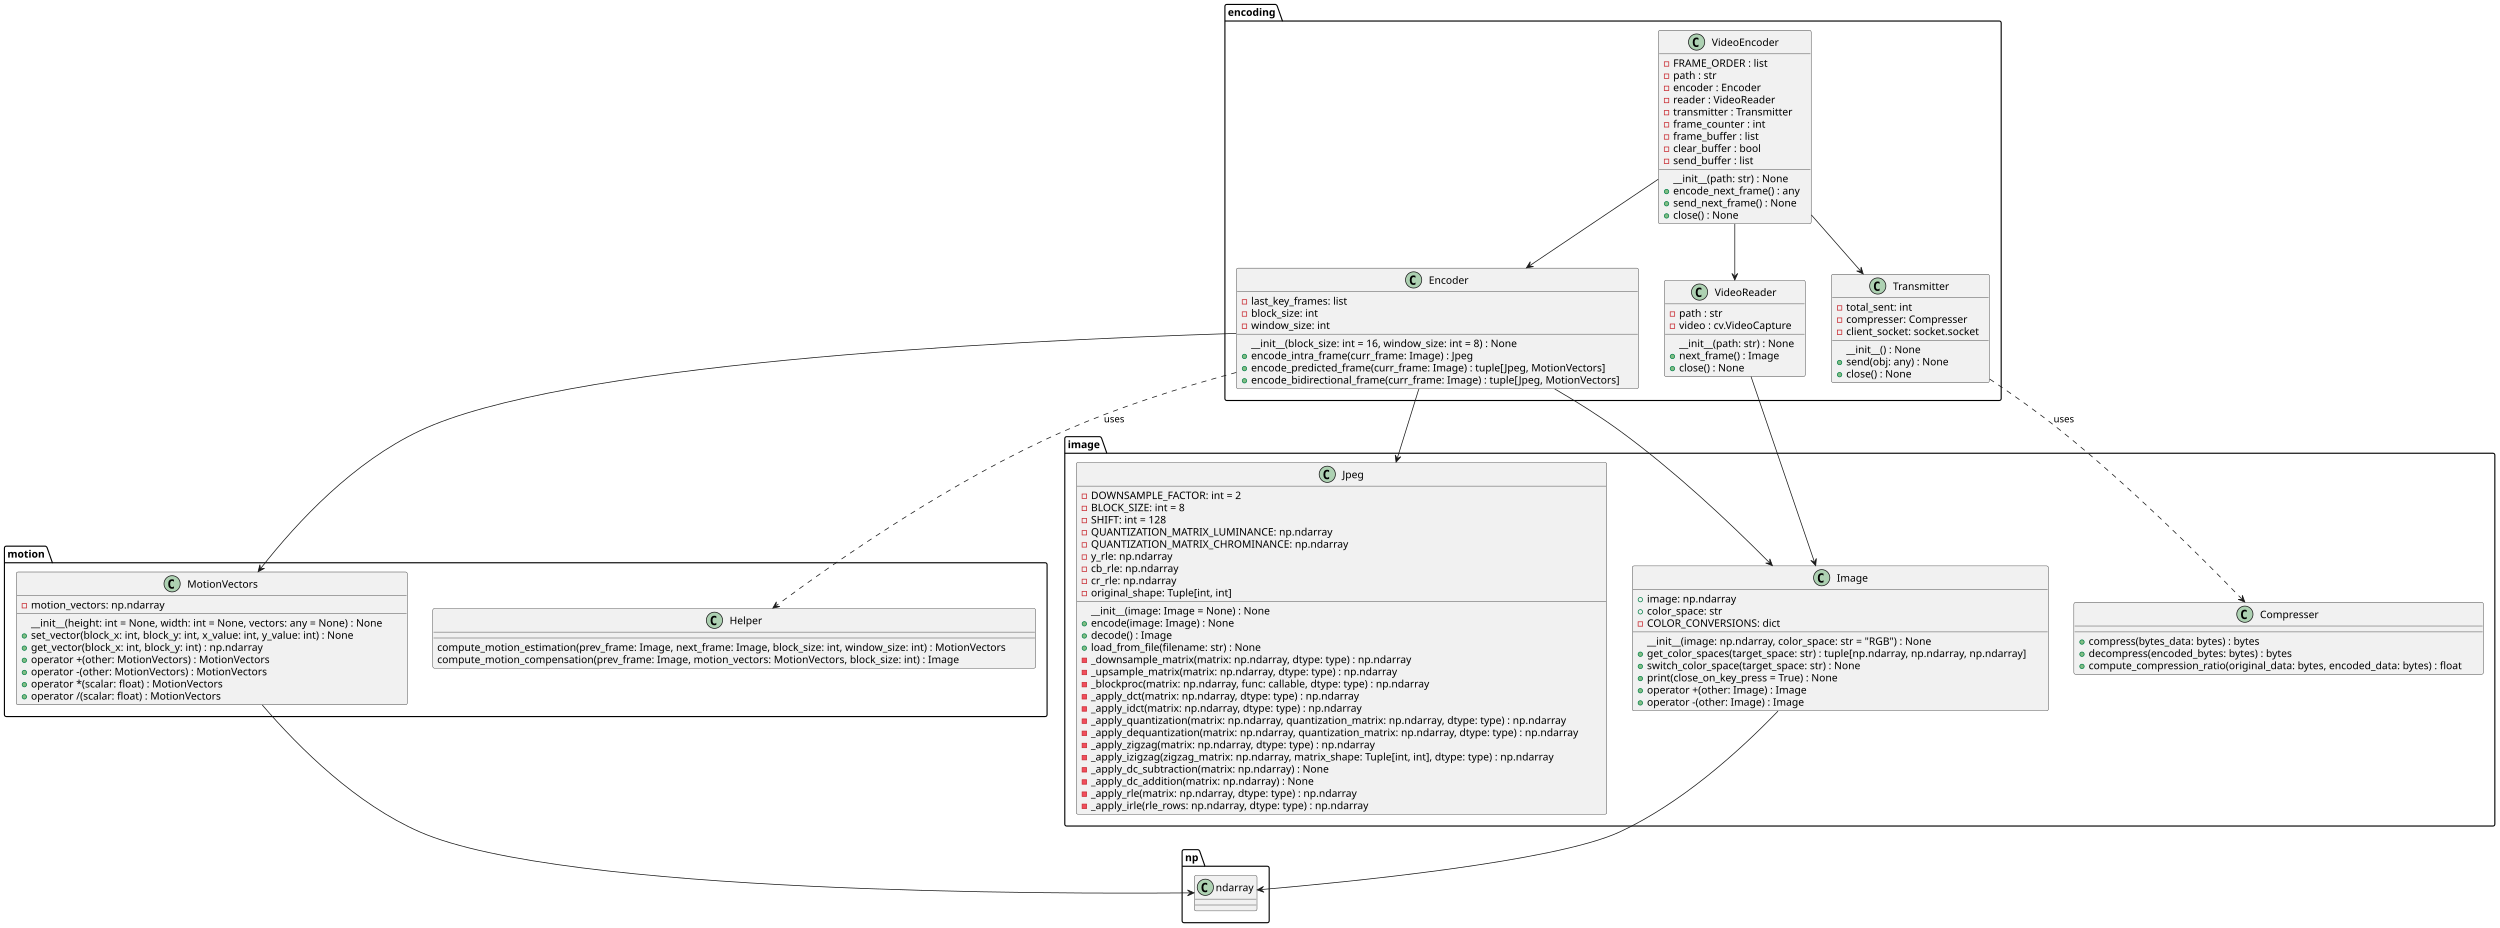
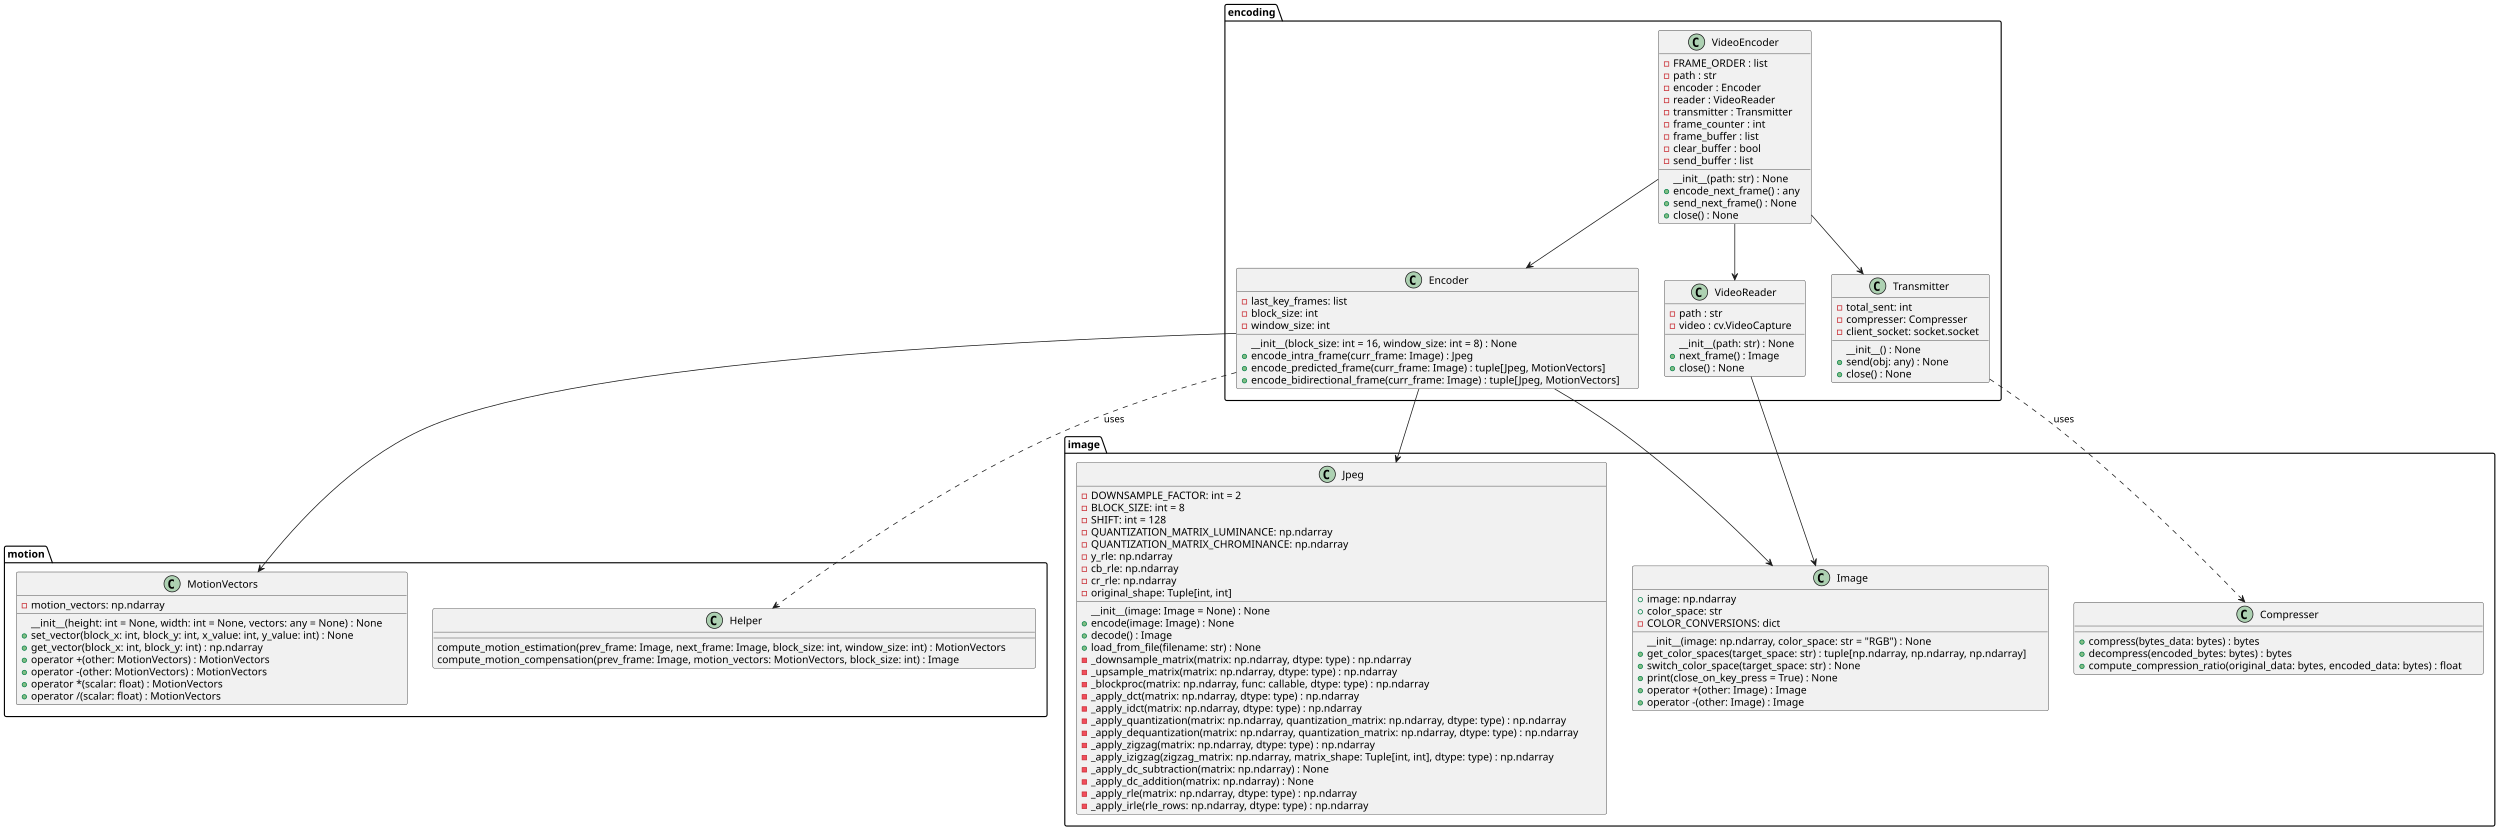
- <svg xmlns="http://www.w3.org/2000/svg" contentStyleType="text/css" height="1257px" preserveAspectRatio="none" style="width:3388px;height:1257px;background:#FFFFFF;" version="1.1" viewBox="0 0 3388 1257" width="3388px" zoomAndPan="magnify">
+ <svg xmlns="http://www.w3.org/2000/svg" contentStyleType="text/css" height="1126px" preserveAspectRatio="none" style="width:3388px;height:1126px;background:#FFFFFF;" version="1.1" viewBox="0 0 3388 1126" width="3388px" zoomAndPan="magnify">
  <defs />
  <g>
    <g id="cluster_encoding">
      <path d="M1662.5,6 L1728.5,6 A3.75,3.75 0 0 1 1731,8.5 L1738,28.488 L2709.5,28.488 A2.5,2.5 0 0 1 2712,30.988 L2712,540.26 A2.5,2.5 0 0 1 2709.5,542.76 L1662.5,542.76 A2.5,2.5 0 0 1 1660,540.26 L1660,8.5 A2.5,2.5 0 0 1 1662.5,6 " fill="none" style="stroke:#000000;stroke-width:1.5;" />
      <line style="stroke:#000000;stroke-width:1.5;" x1="1660" x2="1738" y1="28.488" y2="28.488" />
      <text fill="#000000" font-family="sans-serif" font-size="14" font-weight="bold" lengthAdjust="spacing" textLength="65" x="1664" y="21.535">encoding</text>
    </g>
    <g id="cluster_motion">
      <path d="M8.5,740.16 L61.5,740.16 A3.75,3.75 0 0 1 64,742.66 L71,762.648 L1416.5,762.648 A2.5,2.5 0 0 1 1419,765.148 L1419,968.57 A2.5,2.5 0 0 1 1416.5,971.07 L8.5,971.07 A2.5,2.5 0 0 1 6,968.57 L6,742.66 A2.5,2.5 0 0 1 8.5,740.16 " fill="none" style="stroke:#000000;stroke-width:1.5;" />
      <line style="stroke:#000000;stroke-width:1.5;" x1="6" x2="71" y1="762.648" y2="762.648" />
      <text fill="#000000" font-family="sans-serif" font-size="14" font-weight="bold" lengthAdjust="spacing" textLength="52" x="10" y="755.695">motion</text>
    </g>
    <g id="cluster_image">
      <path d="M1445.5,591.76 L1490.5,591.76 A3.75,3.75 0 0 1 1493,594.26 L1500,614.248 L3378.5,614.248 A2.5,2.5 0 0 1 3381,616.748 L3381,1116.96 A2.5,2.5 0 0 1 3378.5,1119.46 L1445.5,1119.46 A2.5,2.5 0 0 1 1443,1116.96 L1443,594.26 A2.5,2.5 0 0 1 1445.5,591.76 " fill="none" style="stroke:#000000;stroke-width:1.5;" />
      <line style="stroke:#000000;stroke-width:1.5;" x1="1443" x2="1500" y1="614.248" y2="614.248" />
      <text fill="#000000" font-family="sans-serif" font-size="14" font-weight="bold" lengthAdjust="spacing" textLength="44" x="1447" y="607.295">image</text>
-     </g>
-     <g id="cluster_np">
-       <path d="M1604.5,1151.46 L1623.5,1151.46 A3.75,3.75 0 0 1 1626,1153.96 L1633,1173.948 L1717.5,1173.948 A2.5,2.5 0 0 1 1720,1176.448 L1720,1247.96 A2.5,2.5 0 0 1 1717.5,1250.46 L1604.5,1250.46 A2.5,2.5 0 0 1 1602,1247.96 L1602,1153.96 A2.5,2.5 0 0 1 1604.5,1151.46 " fill="none" style="stroke:#000000;stroke-width:1.5;" />
-       <line style="stroke:#000000;stroke-width:1.5;" x1="1602" x2="1633" y1="1173.948" y2="1173.948" />
-       <text fill="#000000" font-family="sans-serif" font-size="14" font-weight="bold" lengthAdjust="spacing" textLength="18" x="1606" y="1166.995">np</text>
    </g>
    <g id="elem_VideoEncoder">
      <rect codeLine="4" fill="#F1F1F1" height="262.348" id="VideoEncoder" rx="2.5" ry="2.5" style="stroke:#181818;stroke-width:0.5;" width="207" x="2247.5" y="41" />
      <ellipse cx="2299.25" cy="57" fill="#ADD1B2" rx="11" ry="11" style="stroke:#181818;stroke-width:1.0;" />
      <path d="M2301.723,63.143 Q2301.142,63.442 2300.503,63.591 Q2299.864,63.741 2299.158,63.741 Q2296.651,63.741 2295.331,62.089 Q2294.012,60.437 2294.012,57.316 Q2294.012,54.187 2295.331,52.535 Q2296.651,50.883 2299.158,50.883 Q2299.864,50.883 2300.511,51.032 Q2301.159,51.182 2301.723,51.48 L2301.723,54.203 Q2301.092,53.622 2300.499,53.352 Q2299.905,53.083 2299.274,53.083 Q2297.93,53.083 2297.245,54.149 Q2296.56,55.216 2296.56,57.316 Q2296.56,59.408 2297.245,60.474 Q2297.93,61.541 2299.274,61.541 Q2299.905,61.541 2300.499,61.271 Q2301.092,61.002 2301.723,60.42 Z " fill="#000000" />
      <text fill="#000000" font-family="sans-serif" font-size="14" lengthAdjust="spacing" textLength="95" x="2319.75" y="62.291">VideoEncoder</text>
      <line style="stroke:#181818;stroke-width:0.5;" x1="2248.5" x2="2453.5" y1="73" y2="73" />
      <rect fill="none" height="6" style="stroke:#C82930;stroke-width:1.0;" width="6" x="2255.5" y="83.744" />
      <text fill="#000000" font-family="sans-serif" font-size="14" lengthAdjust="spacing" textLength="133" x="2267.5" y="90.535">FRAME_ORDER : list</text>
      <rect fill="none" height="6" style="stroke:#C82930;stroke-width:1.0;" width="6" x="2255.5" y="100.232" />
      <text fill="#000000" font-family="sans-serif" font-size="14" lengthAdjust="spacing" textLength="61" x="2267.5" y="107.023">path : str</text>
      <rect fill="none" height="6" style="stroke:#C82930;stroke-width:1.0;" width="6" x="2255.5" y="116.721" />
      <text fill="#000000" font-family="sans-serif" font-size="14" lengthAdjust="spacing" textLength="124" x="2267.5" y="123.512">encoder : Encoder</text>
      <rect fill="none" height="6" style="stroke:#C82930;stroke-width:1.0;" width="6" x="2255.5" y="133.209" />
      <text fill="#000000" font-family="sans-serif" font-size="14" lengthAdjust="spacing" textLength="144" x="2267.5" y="140">reader : VideoReader</text>
      <rect fill="none" height="6" style="stroke:#C82930;stroke-width:1.0;" width="6" x="2255.5" y="149.697" />
      <text fill="#000000" font-family="sans-serif" font-size="14" lengthAdjust="spacing" textLength="168" x="2267.5" y="156.488">transmitter : Transmitter</text>
      <rect fill="none" height="6" style="stroke:#C82930;stroke-width:1.0;" width="6" x="2255.5" y="166.185" />
      <text fill="#000000" font-family="sans-serif" font-size="14" lengthAdjust="spacing" textLength="130" x="2267.5" y="172.977">frame_counter : int</text>
      <rect fill="none" height="6" style="stroke:#C82930;stroke-width:1.0;" width="6" x="2255.5" y="182.674" />
      <text fill="#000000" font-family="sans-serif" font-size="14" lengthAdjust="spacing" textLength="121" x="2267.5" y="189.465">frame_buffer : list</text>
      <rect fill="none" height="6" style="stroke:#C82930;stroke-width:1.0;" width="6" x="2255.5" y="199.162" />
      <text fill="#000000" font-family="sans-serif" font-size="14" lengthAdjust="spacing" textLength="125" x="2267.5" y="205.953">clear_buffer : bool</text>
      <rect fill="none" height="6" style="stroke:#C82930;stroke-width:1.0;" width="6" x="2255.5" y="215.65" />
      <text fill="#000000" font-family="sans-serif" font-size="14" lengthAdjust="spacing" textLength="114" x="2267.5" y="222.441">send_buffer : list</text>
      <line style="stroke:#181818;stroke-width:0.5;" x1="2248.5" x2="2453.5" y1="229.394" y2="229.394" />
      <text fill="#000000" font-family="sans-serif" font-size="14" lengthAdjust="spacing" textLength="165" x="2267.5" y="246.93">__init__(path: str) : None</text>
      <ellipse cx="2258.5" cy="259.627" fill="#84BE84" rx="3" ry="3" style="stroke:#038048;stroke-width:1.0;" />
      <text fill="#000000" font-family="sans-serif" font-size="14" lengthAdjust="spacing" textLength="181" x="2267.5" y="263.418">encode_next_frame() : any</text>
      <ellipse cx="2258.5" cy="276.115" fill="#84BE84" rx="3" ry="3" style="stroke:#038048;stroke-width:1.0;" />
      <text fill="#000000" font-family="sans-serif" font-size="14" lengthAdjust="spacing" textLength="176" x="2267.5" y="279.906">send_next_frame() : None</text>
      <ellipse cx="2258.5" cy="292.603" fill="#84BE84" rx="3" ry="3" style="stroke:#038048;stroke-width:1.0;" />
      <text fill="#000000" font-family="sans-serif" font-size="14" lengthAdjust="spacing" textLength="93" x="2267.5" y="296.394">close() : None</text>
    </g>
    <g id="elem_Encoder">
      <rect codeLine="21" fill="#F1F1F1" height="163.418" id="Encoder" rx="2.5" ry="2.5" style="stroke:#181818;stroke-width:0.5;" width="545" x="1675.5" y="363.35" />
      <ellipse cx="1915.75" cy="379.35" fill="#ADD1B2" rx="11" ry="11" style="stroke:#181818;stroke-width:1.0;" />
      <path d="M1918.223,385.493 Q1917.642,385.792 1917.003,385.941 Q1916.364,386.091 1915.658,386.091 Q1913.151,386.091 1911.832,384.439 Q1910.512,382.787 1910.512,379.666 Q1910.512,376.536 1911.832,374.885 Q1913.151,373.233 1915.658,373.233 Q1916.364,373.233 1917.011,373.382 Q1917.659,373.532 1918.223,373.83 L1918.223,376.553 Q1917.592,375.972 1916.999,375.702 Q1916.405,375.433 1915.774,375.433 Q1914.43,375.433 1913.745,376.499 Q1913.06,377.566 1913.06,379.666 Q1913.06,381.758 1913.745,382.824 Q1914.43,383.891 1915.774,383.891 Q1916.405,383.891 1916.999,383.621 Q1917.592,383.351 1918.223,382.77 Z " fill="#000000" />
      <text fill="#000000" font-family="sans-serif" font-size="14" lengthAdjust="spacing" textLength="56" x="1936.25" y="384.641">Encoder</text>
      <line style="stroke:#181818;stroke-width:0.5;" x1="1676.5" x2="2219.5" y1="395.35" y2="395.35" />
      <rect fill="none" height="6" style="stroke:#C82930;stroke-width:1.0;" width="6" x="1683.5" y="406.094" />
      <text fill="#000000" font-family="sans-serif" font-size="14" lengthAdjust="spacing" textLength="136" x="1695.5" y="412.885">last_key_frames: list</text>
      <rect fill="none" height="6" style="stroke:#C82930;stroke-width:1.0;" width="6" x="1683.5" y="422.582" />
      <text fill="#000000" font-family="sans-serif" font-size="14" lengthAdjust="spacing" textLength="97" x="1695.5" y="429.373">block_size: int</text>
      <rect fill="none" height="6" style="stroke:#C82930;stroke-width:1.0;" width="6" x="1683.5" y="439.071" />
      <text fill="#000000" font-family="sans-serif" font-size="14" lengthAdjust="spacing" textLength="113" x="1695.5" y="445.862">window_size: int</text>
      <line style="stroke:#181818;stroke-width:0.5;" x1="1676.5" x2="2219.5" y1="452.815" y2="452.815" />
      <text fill="#000000" font-family="sans-serif" font-size="14" lengthAdjust="spacing" textLength="391" x="1695.5" y="470.35">__init__(block_size: int = 16, window_size: int = 8) : None</text>
      <ellipse cx="1686.5" cy="483.047" fill="#84BE84" rx="3" ry="3" style="stroke:#038048;stroke-width:1.0;" />
      <text fill="#000000" font-family="sans-serif" font-size="14" lengthAdjust="spacing" textLength="313" x="1695.5" y="486.838">encode_intra_frame(curr_frame: Image) : Jpeg</text>
      <ellipse cx="1686.5" cy="499.536" fill="#84BE84" rx="3" ry="3" style="stroke:#038048;stroke-width:1.0;" />
      <text fill="#000000" font-family="sans-serif" font-size="14" lengthAdjust="spacing" textLength="498" x="1695.5" y="503.327">encode_predicted_frame(curr_frame: Image) : tuple[Jpeg, MotionVectors]</text>
      <ellipse cx="1686.5" cy="516.024" fill="#84BE84" rx="3" ry="3" style="stroke:#038048;stroke-width:1.0;" />
      <text fill="#000000" font-family="sans-serif" font-size="14" lengthAdjust="spacing" textLength="519" x="1695.5" y="519.815">encode_bidirectional_frame(curr_frame: Image) : tuple[Jpeg, MotionVectors]</text>
    </g>
    <g id="elem_Transmitter">
      <rect codeLine="32" fill="#F1F1F1" height="146.93" id="Transmitter" rx="2.5" ry="2.5" style="stroke:#181818;stroke-width:0.5;" width="214" x="2482" y="371.59" />
      <ellipse cx="2544.75" cy="387.59" fill="#ADD1B2" rx="11" ry="11" style="stroke:#181818;stroke-width:1.0;" />
      <path d="M2547.223,393.733 Q2546.642,394.032 2546.003,394.181 Q2545.364,394.331 2544.658,394.331 Q2542.151,394.331 2540.831,392.679 Q2539.512,391.027 2539.512,387.906 Q2539.512,384.776 2540.831,383.125 Q2542.151,381.473 2544.658,381.473 Q2545.364,381.473 2546.011,381.622 Q2546.659,381.772 2547.223,382.07 L2547.223,384.793 Q2546.592,384.212 2545.999,383.942 Q2545.405,383.673 2544.774,383.673 Q2543.43,383.673 2542.745,384.739 Q2542.06,385.806 2542.06,387.906 Q2542.06,389.998 2542.745,391.064 Q2543.43,392.131 2544.774,392.131 Q2545.405,392.131 2545.999,391.861 Q2546.592,391.591 2547.223,391.01 Z " fill="#000000" />
      <text fill="#000000" font-family="sans-serif" font-size="14" lengthAdjust="spacing" textLength="80" x="2565.25" y="392.881">Transmitter</text>
      <line style="stroke:#181818;stroke-width:0.5;" x1="2483" x2="2695" y1="403.59" y2="403.59" />
      <rect fill="none" height="6" style="stroke:#C82930;stroke-width:1.0;" width="6" x="2490" y="414.334" />
      <text fill="#000000" font-family="sans-serif" font-size="14" lengthAdjust="spacing" textLength="93" x="2502" y="421.125">total_sent: int</text>
      <rect fill="none" height="6" style="stroke:#C82930;stroke-width:1.0;" width="6" x="2490" y="430.822" />
      <text fill="#000000" font-family="sans-serif" font-size="14" lengthAdjust="spacing" textLength="171" x="2502" y="437.613">compresser: Compresser</text>
      <rect fill="none" height="6" style="stroke:#C82930;stroke-width:1.0;" width="6" x="2490" y="447.311" />
      <text fill="#000000" font-family="sans-serif" font-size="14" lengthAdjust="spacing" textLength="188" x="2502" y="454.102">client_socket: socket.socket</text>
      <line style="stroke:#181818;stroke-width:0.5;" x1="2483" x2="2695" y1="461.055" y2="461.055" />
      <text fill="#000000" font-family="sans-serif" font-size="14" lengthAdjust="spacing" textLength="108" x="2502" y="478.59">__init__() : None</text>
      <ellipse cx="2493" cy="491.287" fill="#84BE84" rx="3" ry="3" style="stroke:#038048;stroke-width:1.0;" />
      <text fill="#000000" font-family="sans-serif" font-size="14" lengthAdjust="spacing" textLength="145" x="2502" y="495.078">send(obj: any) : None</text>
      <ellipse cx="2493" cy="507.776" fill="#84BE84" rx="3" ry="3" style="stroke:#038048;stroke-width:1.0;" />
      <text fill="#000000" font-family="sans-serif" font-size="14" lengthAdjust="spacing" textLength="93" x="2502" y="511.567">close() : None</text>
    </g>
    <g id="elem_VideoReader">
      <rect codeLine="42" fill="#F1F1F1" height="130.441" id="VideoReader" rx="2.5" ry="2.5" style="stroke:#181818;stroke-width:0.5;" width="191" x="2255.5" y="379.84" />
      <ellipse cx="2303.25" cy="395.84" fill="#ADD1B2" rx="11" ry="11" style="stroke:#181818;stroke-width:1.0;" />
      <path d="M2305.723,401.983 Q2305.142,402.282 2304.503,402.431 Q2303.864,402.581 2303.158,402.581 Q2300.651,402.581 2299.331,400.929 Q2298.012,399.277 2298.012,396.156 Q2298.012,393.026 2299.331,391.375 Q2300.651,389.723 2303.158,389.723 Q2303.864,389.723 2304.511,389.872 Q2305.159,390.022 2305.723,390.32 L2305.723,393.043 Q2305.092,392.462 2304.499,392.192 Q2303.905,391.923 2303.274,391.923 Q2301.93,391.923 2301.245,392.989 Q2300.56,394.056 2300.56,396.156 Q2300.56,398.248 2301.245,399.314 Q2301.93,400.381 2303.274,400.381 Q2303.905,400.381 2304.499,400.111 Q2305.092,399.841 2305.723,399.26 Z " fill="#000000" />
      <text fill="#000000" font-family="sans-serif" font-size="14" lengthAdjust="spacing" textLength="87" x="2323.75" y="401.131">VideoReader</text>
      <line style="stroke:#181818;stroke-width:0.5;" x1="2256.5" x2="2445.5" y1="411.84" y2="411.84" />
      <rect fill="none" height="6" style="stroke:#C82930;stroke-width:1.0;" width="6" x="2263.5" y="422.584" />
      <text fill="#000000" font-family="sans-serif" font-size="14" lengthAdjust="spacing" textLength="61" x="2275.5" y="429.375">path : str</text>
      <rect fill="none" height="6" style="stroke:#C82930;stroke-width:1.0;" width="6" x="2263.5" y="439.072" />
      <text fill="#000000" font-family="sans-serif" font-size="14" lengthAdjust="spacing" textLength="161" x="2275.5" y="445.863">video : cv.VideoCapture</text>
      <line style="stroke:#181818;stroke-width:0.5;" x1="2256.5" x2="2445.5" y1="452.817" y2="452.817" />
      <text fill="#000000" font-family="sans-serif" font-size="14" lengthAdjust="spacing" textLength="165" x="2275.5" y="470.352">__init__(path: str) : None</text>
      <ellipse cx="2266.5" cy="483.049" fill="#84BE84" rx="3" ry="3" style="stroke:#038048;stroke-width:1.0;" />
      <text fill="#000000" font-family="sans-serif" font-size="14" lengthAdjust="spacing" textLength="142" x="2275.5" y="486.84">next_frame() : Image</text>
      <ellipse cx="2266.5" cy="499.537" fill="#84BE84" rx="3" ry="3" style="stroke:#038048;stroke-width:1.0;" />
      <text fill="#000000" font-family="sans-serif" font-size="14" lengthAdjust="spacing" textLength="93" x="2275.5" y="503.328">close() : None</text>
    </g>
    <g id="elem_MotionVectors">
      <rect codeLine="55" fill="#F1F1F1" height="179.906" id="MotionVectors" rx="2.5" ry="2.5" style="stroke:#181818;stroke-width:0.5;" width="530" x="22" y="775.16" />
      <ellipse cx="233.25" cy="791.16" fill="#ADD1B2" rx="11" ry="11" style="stroke:#181818;stroke-width:1.0;" />
      <path d="M235.723,797.303 Q235.142,797.602 234.503,797.751 Q233.864,797.901 233.158,797.901 Q230.651,797.901 229.332,796.249 Q228.012,794.597 228.012,791.476 Q228.012,788.346 229.332,786.695 Q230.651,785.043 233.158,785.043 Q233.864,785.043 234.511,785.192 Q235.159,785.342 235.723,785.64 L235.723,788.363 Q235.092,787.782 234.499,787.512 Q233.905,787.242 233.274,787.242 Q231.93,787.242 231.245,788.309 Q230.56,789.376 230.56,791.476 Q230.56,793.568 231.245,794.634 Q231.93,795.701 233.274,795.701 Q233.905,795.701 234.499,795.431 Q235.092,795.162 235.723,794.58 Z " fill="#000000" />
      <text fill="#000000" font-family="sans-serif" font-size="14" lengthAdjust="spacing" textLength="99" x="253.75" y="796.451">MotionVectors</text>
      <line style="stroke:#181818;stroke-width:0.5;" x1="23" x2="551" y1="807.16" y2="807.16" />
      <rect fill="none" height="6" style="stroke:#C82930;stroke-width:1.0;" width="6" x="30" y="817.904" />
      <text fill="#000000" font-family="sans-serif" font-size="14" lengthAdjust="spacing" textLength="188" x="42" y="824.695">motion_vectors: np.ndarray</text>
      <line style="stroke:#181818;stroke-width:0.5;" x1="23" x2="551" y1="831.648" y2="831.648" />
      <text fill="#000000" font-family="sans-serif" font-size="14" lengthAdjust="spacing" textLength="504" x="42" y="849.183">__init__(height: int = None, width: int = None, vectors: any = None) : None</text>
      <ellipse cx="33" cy="861.881" fill="#84BE84" rx="3" ry="3" style="stroke:#038048;stroke-width:1.0;" />
      <text fill="#000000" font-family="sans-serif" font-size="14" lengthAdjust="spacing" textLength="461" x="42" y="865.672">set_vector(block_x: int, block_y: int, x_value: int, y_value: int) : None</text>
      <ellipse cx="33" cy="878.369" fill="#84BE84" rx="3" ry="3" style="stroke:#038048;stroke-width:1.0;" />
      <text fill="#000000" font-family="sans-serif" font-size="14" lengthAdjust="spacing" textLength="332" x="42" y="882.16">get_vector(block_x: int, block_y: int) : np.ndarray</text>
      <ellipse cx="33" cy="894.857" fill="#84BE84" rx="3" ry="3" style="stroke:#038048;stroke-width:1.0;" />
      <text fill="#000000" font-family="sans-serif" font-size="14" lengthAdjust="spacing" textLength="340" x="42" y="898.648">operator +(other: MotionVectors) : MotionVectors</text>
      <ellipse cx="33" cy="911.346" fill="#84BE84" rx="3" ry="3" style="stroke:#038048;stroke-width:1.0;" />
      <text fill="#000000" font-family="sans-serif" font-size="14" lengthAdjust="spacing" textLength="337" x="42" y="915.137">operator -(other: MotionVectors) : MotionVectors</text>
      <ellipse cx="33" cy="927.834" fill="#84BE84" rx="3" ry="3" style="stroke:#038048;stroke-width:1.0;" />
      <text fill="#000000" font-family="sans-serif" font-size="14" lengthAdjust="spacing" textLength="271" x="42" y="931.625">operator *(scalar: float) : MotionVectors</text>
      <ellipse cx="33" cy="944.322" fill="#84BE84" rx="3" ry="3" style="stroke:#038048;stroke-width:1.0;" />
      <text fill="#000000" font-family="sans-serif" font-size="14" lengthAdjust="spacing" textLength="271" x="42" y="948.113">operator /(scalar: float) : MotionVectors</text>
    </g>
    <g id="elem_Helper">
      <rect codeLine="67" fill="#F1F1F1" height="80.977" id="Helper" rx="2.5" ry="2.5" style="stroke:#181818;stroke-width:0.5;" width="817" x="586.5" y="824.62" />
      <ellipse cx="968.25" cy="840.62" fill="#ADD1B2" rx="11" ry="11" style="stroke:#181818;stroke-width:1.0;" />
      <path d="M970.723,846.763 Q970.142,847.062 969.503,847.211 Q968.864,847.361 968.158,847.361 Q965.651,847.361 964.332,845.709 Q963.012,844.057 963.012,840.936 Q963.012,837.807 964.332,836.155 Q965.651,834.503 968.158,834.503 Q968.864,834.503 969.511,834.652 Q970.159,834.802 970.723,835.101 L970.723,837.823 Q970.092,837.242 969.499,836.972 Q968.905,836.702 968.274,836.702 Q966.93,836.702 966.245,837.769 Q965.56,838.836 965.56,840.936 Q965.56,843.028 966.245,844.094 Q966.93,845.161 968.274,845.161 Q968.905,845.161 969.499,844.891 Q970.092,844.621 970.723,844.04 Z " fill="#000000" />
      <text fill="#000000" font-family="sans-serif" font-size="14" lengthAdjust="spacing" textLength="45" x="988.75" y="845.911">Helper</text>
      <line style="stroke:#181818;stroke-width:0.5;" x1="587.5" x2="1402.5" y1="856.62" y2="856.62" />
      <line style="stroke:#181818;stroke-width:0.5;" x1="587.5" x2="1402.5" y1="864.62" y2="864.62" />
      <text fill="#000000" font-family="sans-serif" font-size="14" lengthAdjust="spacing" textLength="805" x="592.5" y="882.155">compute_motion_estimation(prev_frame: Image, next_frame: Image, block_size: int, window_size: int) : MotionVectors</text>
      <text fill="#000000" font-family="sans-serif" font-size="14" lengthAdjust="spacing" textLength="736" x="592.5" y="898.643">compute_motion_compensation(prev_frame: Image, motion_vectors: MotionVectors, block_size: int) : Image</text>
    </g>
    <g id="elem_Image">
      <rect codeLine="75" fill="#F1F1F1" height="196.394" id="Image" rx="2.5" ry="2.5" style="stroke:#181818;stroke-width:0.5;" width="564" x="2212" y="766.92" />
      <ellipse cx="2468.75" cy="782.92" fill="#ADD1B2" rx="11" ry="11" style="stroke:#181818;stroke-width:1.0;" />
      <path d="M2471.223,789.063 Q2470.642,789.362 2470.003,789.511 Q2469.364,789.661 2468.658,789.661 Q2466.151,789.661 2464.831,788.009 Q2463.512,786.357 2463.512,783.236 Q2463.512,780.106 2464.831,778.455 Q2466.151,776.803 2468.658,776.803 Q2469.364,776.803 2470.011,776.952 Q2470.659,777.102 2471.223,777.4 L2471.223,780.123 Q2470.592,779.542 2469.999,779.272 Q2469.405,779.003 2468.774,779.003 Q2467.43,779.003 2466.745,780.069 Q2466.06,781.136 2466.06,783.236 Q2466.06,785.328 2466.745,786.394 Q2467.43,787.461 2468.774,787.461 Q2469.405,787.461 2469.999,787.191 Q2470.592,786.922 2471.223,786.34 Z " fill="#000000" />
      <text fill="#000000" font-family="sans-serif" font-size="14" lengthAdjust="spacing" textLength="42" x="2489.25" y="788.211">Image</text>
      <line style="stroke:#181818;stroke-width:0.5;" x1="2213" x2="2775" y1="798.92" y2="798.92" />
      <ellipse cx="2223" cy="812.664" fill="none" rx="3" ry="3" style="stroke:#038048;stroke-width:1.0;" />
      <text fill="#000000" font-family="sans-serif" font-size="14" lengthAdjust="spacing" textLength="125" x="2232" y="816.455">image: np.ndarray</text>
      <ellipse cx="2223" cy="829.152" fill="none" rx="3" ry="3" style="stroke:#038048;stroke-width:1.0;" />
      <text fill="#000000" font-family="sans-serif" font-size="14" lengthAdjust="spacing" textLength="107" x="2232" y="832.943">color_space: str</text>
      <rect fill="none" height="6" style="stroke:#C82930;stroke-width:1.0;" width="6" x="2220" y="842.641" />
      <text fill="#000000" font-family="sans-serif" font-size="14" lengthAdjust="spacing" textLength="186" x="2232" y="849.432">COLOR_CONVERSIONS: dict</text>
      <line style="stroke:#181818;stroke-width:0.5;" x1="2213" x2="2775" y1="856.385" y2="856.385" />
      <text fill="#000000" font-family="sans-serif" font-size="14" lengthAdjust="spacing" textLength="404" x="2232" y="873.92">__init__(image: np.ndarray, color_space: str = "RGB") : None</text>
      <ellipse cx="2223" cy="886.617" fill="#84BE84" rx="3" ry="3" style="stroke:#038048;stroke-width:1.0;" />
      <text fill="#000000" font-family="sans-serif" font-size="14" lengthAdjust="spacing" textLength="538" x="2232" y="890.408">get_color_spaces(target_space: str) : tuple[np.ndarray, np.ndarray, np.ndarray]</text>
      <ellipse cx="2223" cy="903.106" fill="#84BE84" rx="3" ry="3" style="stroke:#038048;stroke-width:1.0;" />
      <text fill="#000000" font-family="sans-serif" font-size="14" lengthAdjust="spacing" textLength="302" x="2232" y="906.897">switch_color_space(target_space: str) : None</text>
      <ellipse cx="2223" cy="919.594" fill="#84BE84" rx="3" ry="3" style="stroke:#038048;stroke-width:1.0;" />
      <text fill="#000000" font-family="sans-serif" font-size="14" lengthAdjust="spacing" textLength="276" x="2232" y="923.385">print(close_on_key_press = True) : None</text>
      <ellipse cx="2223" cy="936.082" fill="#84BE84" rx="3" ry="3" style="stroke:#038048;stroke-width:1.0;" />
      <text fill="#000000" font-family="sans-serif" font-size="14" lengthAdjust="spacing" textLength="226" x="2232" y="939.873">operator +(other: Image) : Image</text>
      <ellipse cx="2223" cy="952.57" fill="#84BE84" rx="3" ry="3" style="stroke:#038048;stroke-width:1.0;" />
      <text fill="#000000" font-family="sans-serif" font-size="14" lengthAdjust="spacing" textLength="223" x="2232" y="956.361">operator -(other: Image) : Image</text>
    </g>
    <g id="elem_Compresser">
      <rect codeLine="88" fill="#F1F1F1" height="97.465" id="Compresser" rx="2.5" ry="2.5" style="stroke:#181818;stroke-width:0.5;" width="555" x="2810.5" y="816.38" />
      <ellipse cx="3042.25" cy="832.38" fill="#ADD1B2" rx="11" ry="11" style="stroke:#181818;stroke-width:1.0;" />
      <path d="M3044.723,838.523 Q3044.142,838.822 3043.503,838.971 Q3042.864,839.121 3042.158,839.121 Q3039.651,839.121 3038.331,837.469 Q3037.012,835.817 3037.012,832.696 Q3037.012,829.567 3038.331,827.915 Q3039.651,826.263 3042.158,826.263 Q3042.864,826.263 3043.511,826.412 Q3044.159,826.562 3044.723,826.861 L3044.723,829.583 Q3044.092,829.002 3043.499,828.732 Q3042.905,828.462 3042.274,828.462 Q3040.93,828.462 3040.245,829.529 Q3039.56,830.596 3039.56,832.696 Q3039.56,834.788 3040.245,835.854 Q3040.93,836.921 3042.274,836.921 Q3042.905,836.921 3043.499,836.651 Q3044.092,836.381 3044.723,835.8 Z " fill="#000000" />
      <text fill="#000000" font-family="sans-serif" font-size="14" lengthAdjust="spacing" textLength="83" x="3062.75" y="837.671">Compresser</text>
      <line style="stroke:#181818;stroke-width:0.5;" x1="2811.5" x2="3364.5" y1="848.38" y2="848.38" />
      <line style="stroke:#181818;stroke-width:0.5;" x1="2811.5" x2="3364.5" y1="856.38" y2="856.38" />
      <ellipse cx="2821.5" cy="870.124" fill="#84BE84" rx="3" ry="3" style="stroke:#038048;stroke-width:1.0;" />
      <text fill="#000000" font-family="sans-serif" font-size="14" lengthAdjust="spacing" textLength="241" x="2830.5" y="873.915">compress(bytes_data: bytes) : bytes</text>
      <ellipse cx="2821.5" cy="886.612" fill="#84BE84" rx="3" ry="3" style="stroke:#038048;stroke-width:1.0;" />
      <text fill="#000000" font-family="sans-serif" font-size="14" lengthAdjust="spacing" textLength="287" x="2830.5" y="890.403">decompress(encoded_bytes: bytes) : bytes</text>
      <ellipse cx="2821.5" cy="903.101" fill="#84BE84" rx="3" ry="3" style="stroke:#038048;stroke-width:1.0;" />
      <text fill="#000000" font-family="sans-serif" font-size="14" lengthAdjust="spacing" textLength="529" x="2830.5" y="906.892">compute_compression_ratio(original_data: bytes, encoded_data: bytes) : float</text>
    </g>
    <g id="elem_Jpeg">
      <rect codeLine="94" fill="#F1F1F1" height="476.695" id="Jpeg" rx="2.5" ry="2.5" style="stroke:#181818;stroke-width:0.5;" width="719" x="1458.5" y="626.76" />
      <ellipse cx="1798.75" cy="642.76" fill="#ADD1B2" rx="11" ry="11" style="stroke:#181818;stroke-width:1.0;" />
      <path d="M1801.223,648.903 Q1800.642,649.202 1800.003,649.351 Q1799.364,649.501 1798.658,649.501 Q1796.151,649.501 1794.832,647.849 Q1793.512,646.197 1793.512,643.076 Q1793.512,639.947 1794.832,638.295 Q1796.151,636.643 1798.658,636.643 Q1799.364,636.643 1800.011,636.792 Q1800.659,636.942 1801.223,637.24 L1801.223,639.963 Q1800.592,639.382 1799.999,639.112 Q1799.405,638.842 1798.774,638.842 Q1797.43,638.842 1796.745,639.909 Q1796.06,640.976 1796.06,643.076 Q1796.06,645.168 1796.745,646.234 Q1797.43,647.301 1798.774,647.301 Q1799.405,647.301 1799.999,647.031 Q1800.592,646.761 1801.223,646.18 Z " fill="#000000" />
      <text fill="#000000" font-family="sans-serif" font-size="14" lengthAdjust="spacing" textLength="30" x="1819.25" y="648.051">Jpeg</text>
      <line style="stroke:#181818;stroke-width:0.5;" x1="1459.5" x2="2176.5" y1="658.76" y2="658.76" />
      <rect fill="none" height="6" style="stroke:#C82930;stroke-width:1.0;" width="6" x="1466.5" y="669.504" />
      <text fill="#000000" font-family="sans-serif" font-size="14" lengthAdjust="spacing" textLength="214" x="1478.5" y="676.295">DOWNSAMPLE_FACTOR: int = 2</text>
      <rect fill="none" height="6" style="stroke:#C82930;stroke-width:1.0;" width="6" x="1466.5" y="685.992" />
      <text fill="#000000" font-family="sans-serif" font-size="14" lengthAdjust="spacing" textLength="134" x="1478.5" y="692.783">BLOCK_SIZE: int = 8</text>
      <rect fill="none" height="6" style="stroke:#C82930;stroke-width:1.0;" width="6" x="1466.5" y="702.481" />
      <text fill="#000000" font-family="sans-serif" font-size="14" lengthAdjust="spacing" textLength="111" x="1478.5" y="709.272">SHIFT: int = 128</text>
      <rect fill="none" height="6" style="stroke:#C82930;stroke-width:1.0;" width="6" x="1466.5" y="718.969" />
      <text fill="#000000" font-family="sans-serif" font-size="14" lengthAdjust="spacing" textLength="337" x="1478.5" y="725.76">QUANTIZATION_MATRIX_LUMINANCE: np.ndarray</text>
      <rect fill="none" height="6" style="stroke:#C82930;stroke-width:1.0;" width="6" x="1466.5" y="735.457" />
      <text fill="#000000" font-family="sans-serif" font-size="14" lengthAdjust="spacing" textLength="360" x="1478.5" y="742.248">QUANTIZATION_MATRIX_CHROMINANCE: np.ndarray</text>
      <rect fill="none" height="6" style="stroke:#C82930;stroke-width:1.0;" width="6" x="1466.5" y="751.946" />
      <text fill="#000000" font-family="sans-serif" font-size="14" lengthAdjust="spacing" textLength="115" x="1478.5" y="758.737">y_rle: np.ndarray</text>
      <rect fill="none" height="6" style="stroke:#C82930;stroke-width:1.0;" width="6" x="1466.5" y="768.434" />
      <text fill="#000000" font-family="sans-serif" font-size="14" lengthAdjust="spacing" textLength="124" x="1478.5" y="775.225">cb_rle: np.ndarray</text>
      <rect fill="none" height="6" style="stroke:#C82930;stroke-width:1.0;" width="6" x="1466.5" y="784.922" />
      <text fill="#000000" font-family="sans-serif" font-size="14" lengthAdjust="spacing" textLength="121" x="1478.5" y="791.713">cr_rle: np.ndarray</text>
      <rect fill="none" height="6" style="stroke:#C82930;stroke-width:1.0;" width="6" x="1466.5" y="801.41" />
      <text fill="#000000" font-family="sans-serif" font-size="14" lengthAdjust="spacing" textLength="202" x="1478.5" y="808.201">original_shape: Tuple[int, int]</text>
      <line style="stroke:#181818;stroke-width:0.5;" x1="1459.5" x2="2176.5" y1="815.154" y2="815.154" />
      <text fill="#000000" font-family="sans-serif" font-size="14" lengthAdjust="spacing" textLength="255" x="1478.5" y="832.69">__init__(image: Image = None) : None</text>
      <ellipse cx="1469.5" cy="845.387" fill="#84BE84" rx="3" ry="3" style="stroke:#038048;stroke-width:1.0;" />
      <text fill="#000000" font-family="sans-serif" font-size="14" lengthAdjust="spacing" textLength="200" x="1478.5" y="849.178">encode(image: Image) : None</text>
      <ellipse cx="1469.5" cy="861.875" fill="#84BE84" rx="3" ry="3" style="stroke:#038048;stroke-width:1.0;" />
      <text fill="#000000" font-family="sans-serif" font-size="14" lengthAdjust="spacing" textLength="114" x="1478.5" y="865.666">decode() : Image</text>
      <ellipse cx="1469.5" cy="878.364" fill="#84BE84" rx="3" ry="3" style="stroke:#038048;stroke-width:1.0;" />
      <text fill="#000000" font-family="sans-serif" font-size="14" lengthAdjust="spacing" textLength="241" x="1478.5" y="882.154">load_from_file(filename: str) : None</text>
      <rect fill="#F24D5C" height="6" style="stroke:#C82930;stroke-width:1.0;" width="6" x="1466.5" y="891.852" />
      <text fill="#000000" font-family="sans-serif" font-size="14" lengthAdjust="spacing" textLength="454" x="1478.5" y="898.643">_downsample_matrix(matrix: np.ndarray, dtype: type) : np.ndarray</text>
      <rect fill="#F24D5C" height="6" style="stroke:#C82930;stroke-width:1.0;" width="6" x="1466.5" y="908.34" />
      <text fill="#000000" font-family="sans-serif" font-size="14" lengthAdjust="spacing" textLength="434" x="1478.5" y="915.131">_upsample_matrix(matrix: np.ndarray, dtype: type) : np.ndarray</text>
      <rect fill="#F24D5C" height="6" style="stroke:#C82930;stroke-width:1.0;" width="6" x="1466.5" y="924.828" />
      <text fill="#000000" font-family="sans-serif" font-size="14" lengthAdjust="spacing" textLength="481" x="1478.5" y="931.619">_blockproc(matrix: np.ndarray, func: callable, dtype: type) : np.ndarray</text>
      <rect fill="#F24D5C" height="6" style="stroke:#C82930;stroke-width:1.0;" width="6" x="1466.5" y="941.317" />
      <text fill="#000000" font-family="sans-serif" font-size="14" lengthAdjust="spacing" textLength="380" x="1478.5" y="948.108">_apply_dct(matrix: np.ndarray, dtype: type) : np.ndarray</text>
      <rect fill="#F24D5C" height="6" style="stroke:#C82930;stroke-width:1.0;" width="6" x="1466.5" y="957.805" />
      <text fill="#000000" font-family="sans-serif" font-size="14" lengthAdjust="spacing" textLength="384" x="1478.5" y="964.596">_apply_idct(matrix: np.ndarray, dtype: type) : np.ndarray</text>
      <rect fill="#F24D5C" height="6" style="stroke:#C82930;stroke-width:1.0;" width="6" x="1466.5" y="974.293" />
      <text fill="#000000" font-family="sans-serif" font-size="14" lengthAdjust="spacing" textLength="676" x="1478.5" y="981.084">_apply_quantization(matrix: np.ndarray, quantization_matrix: np.ndarray, dtype: type) : np.ndarray</text>
      <rect fill="#F24D5C" height="6" style="stroke:#C82930;stroke-width:1.0;" width="6" x="1466.5" y="990.782" />
      <text fill="#000000" font-family="sans-serif" font-size="14" lengthAdjust="spacing" textLength="693" x="1478.5" y="997.572">_apply_dequantization(matrix: np.ndarray, quantization_matrix: np.ndarray, dtype: type) : np.ndarray</text>
      <rect fill="#F24D5C" height="6" style="stroke:#C82930;stroke-width:1.0;" width="6" x="1466.5" y="1007.27" />
      <text fill="#000000" font-family="sans-serif" font-size="14" lengthAdjust="spacing" textLength="405" x="1478.5" y="1014.061">_apply_zigzag(matrix: np.ndarray, dtype: type) : np.ndarray</text>
      <rect fill="#F24D5C" height="6" style="stroke:#C82930;stroke-width:1.0;" width="6" x="1466.5" y="1023.758" />
      <text fill="#000000" font-family="sans-serif" font-size="14" lengthAdjust="spacing" textLength="664" x="1478.5" y="1030.549">_apply_izigzag(zigzag_matrix: np.ndarray, matrix_shape: Tuple[int, int], dtype: type) : np.ndarray</text>
      <rect fill="#F24D5C" height="6" style="stroke:#C82930;stroke-width:1.0;" width="6" x="1466.5" y="1040.246" />
      <text fill="#000000" font-family="sans-serif" font-size="14" lengthAdjust="spacing" textLength="338" x="1478.5" y="1047.037">_apply_dc_subtraction(matrix: np.ndarray) : None</text>
      <rect fill="#F24D5C" height="6" style="stroke:#C82930;stroke-width:1.0;" width="6" x="1466.5" y="1056.735" />
      <text fill="#000000" font-family="sans-serif" font-size="14" lengthAdjust="spacing" textLength="317" x="1478.5" y="1063.526">_apply_dc_addition(matrix: np.ndarray) : None</text>
      <rect fill="#F24D5C" height="6" style="stroke:#C82930;stroke-width:1.0;" width="6" x="1466.5" y="1073.223" />
      <text fill="#000000" font-family="sans-serif" font-size="14" lengthAdjust="spacing" textLength="377" x="1478.5" y="1080.014">_apply_rle(matrix: np.ndarray, dtype: type) : np.ndarray</text>
      <rect fill="#F24D5C" height="6" style="stroke:#C82930;stroke-width:1.0;" width="6" x="1466.5" y="1089.711" />
      <text fill="#000000" font-family="sans-serif" font-size="14" lengthAdjust="spacing" textLength="394" x="1478.5" y="1096.502">_apply_irle(rle_rows: np.ndarray, dtype: type) : np.ndarray</text>
    </g>
-     <g id="elem_ndarray">
-       <rect fill="#F1F1F1" height="48" id="ndarray" rx="2.5" ry="2.5" style="stroke:#181818;stroke-width:0.5;" width="85" x="1618.5" y="1186.46" />
-       <ellipse cx="1633.5" cy="1202.46" fill="#ADD1B2" rx="11" ry="11" style="stroke:#181818;stroke-width:1.0;" />
-       <path d="M1635.973,1208.603 Q1635.392,1208.902 1634.753,1209.051 Q1634.114,1209.201 1633.408,1209.201 Q1630.901,1209.201 1629.582,1207.549 Q1628.262,1205.897 1628.262,1202.776 Q1628.262,1199.647 1629.582,1197.995 Q1630.901,1196.343 1633.408,1196.343 Q1634.114,1196.343 1634.761,1196.492 Q1635.409,1196.642 1635.973,1196.94 L1635.973,1199.663 Q1635.342,1199.082 1634.749,1198.812 Q1634.155,1198.543 1633.524,1198.543 Q1632.18,1198.543 1631.495,1199.609 Q1630.81,1200.676 1630.81,1202.776 Q1630.81,1204.868 1631.495,1205.934 Q1632.18,1207.001 1633.524,1207.001 Q1634.155,1207.001 1634.749,1206.731 Q1635.342,1206.461 1635.973,1205.88 Z " fill="#000000" />
-       <text fill="#000000" font-family="sans-serif" font-size="14" lengthAdjust="spacing" textLength="53" x="1647.5" y="1207.751">ndarray</text>
-       <line style="stroke:#181818;stroke-width:0.5;" x1="1619.5" x2="1702.5" y1="1218.46" y2="1218.46" />
-       <line style="stroke:#181818;stroke-width:0.5;" x1="1619.5" x2="1702.5" y1="1226.46" y2="1226.46" />
-     </g>
    <g id="link_VideoEncoder_Encoder">
      <path codeLine="125" d="M2247.22,242.93 C2192.65,279.61 2130.44,321.433 2073.56,359.663 " fill="none" id="VideoEncoder-to-Encoder" style="stroke:#181818;stroke-width:1.0;" />
      <polygon fill="#181818" points="2068.58,363.01,2078.281,361.309,2072.73,360.221,2073.818,354.67,2068.58,363.01" style="stroke:#181818;stroke-width:1.0;" />
    </g>
    <g id="link_VideoEncoder_VideoReader">
      <path codeLine="126" d="M2351,303.46 C2351,329.89 2351,350.58 2351,373.5 " fill="none" id="VideoEncoder-to-VideoReader" style="stroke:#181818;stroke-width:1.0;" />
      <polygon fill="#181818" points="2351,379.5,2355,370.5,2351,374.5,2347,370.5,2351,379.5" style="stroke:#181818;stroke-width:1.0;" />
    </g>
    <g id="link_VideoEncoder_Transmitter">
      <path codeLine="127" d="M2454.7,291.2 C2478.62,318.43 2499.43,342.113 2521.08,366.753 " fill="none" id="VideoEncoder-to-Transmitter" style="stroke:#181818;stroke-width:1.0;" />
      <polygon fill="#181818" points="2525.04,371.26,2522.104,361.859,2521.74,367.504,2516.095,367.139,2525.04,371.26" style="stroke:#181818;stroke-width:1.0;" />
    </g>
    <g id="link_Encoder_Image">
      <path codeLine="129" d="M2107.05,527.16 C2137.09,544.57 2167.65,563.78 2195,583.76 C2269.55,638.23 2341.113,705.241 2397.733,762.291 " fill="none" id="Encoder-to-Image" style="stroke:#181818;stroke-width:1.0;" />
      <polygon fill="#181818" points="2401.96,766.55,2398.459,757.344,2398.438,763.001,2392.781,762.98,2401.96,766.55" style="stroke:#181818;stroke-width:1.0;" />
    </g>
    <g id="link_Encoder_Jpeg">
      <path codeLine="130" d="M1922.78,527.16 C1913.74,556.24 1904.802,584.971 1893.732,620.561 " fill="none" id="Encoder-to-Jpeg" style="stroke:#181818;stroke-width:1.0;" />
      <polygon fill="#181818" points="1891.95,626.29,1898.443,618.884,1893.435,621.516,1890.804,616.508,1891.95,626.29" style="stroke:#181818;stroke-width:1.0;" />
    </g>
    <g id="link_Encoder_MotionVectors">
      <path codeLine="131" d="M1675.05,451.81 C1330.2,462.75 758.77,494.19 569,583.76 C478.94,626.27 404.549,705.173 353.519,770.073 " fill="none" id="Encoder-to-MotionVectors" style="stroke:#181818;stroke-width:1.0;" />
      <polygon fill="#181818" points="349.81,774.79,358.517,770.188,352.901,770.86,352.228,765.243,349.81,774.79" style="stroke:#181818;stroke-width:1.0;" />
    </g>
    <g id="link_Encoder_Helper">
      <path codeLine="132" d="M1675.31,504.78 C1598.59,525.47 1516.15,551.74 1443,583.76 C1290.03,650.74 1132.948,760.604 1052.128,820.594 " fill="none" id="Encoder-to-Helper" style="stroke:#181818;stroke-width:1.0;stroke-dasharray:7.0,7.0;" />
      <polygon fill="#181818" points="1047.31,824.17,1056.921,822.018,1051.325,821.19,1052.153,815.594,1047.31,824.17" style="stroke:#181818;stroke-width:1.0;" />
      <text fill="#000000" font-family="sans-serif" font-size="13" lengthAdjust="spacing" textLength="29" x="1496" y="572.328">uses</text>
    </g>
-     <g id="link_Image_ndarray">
-       <path codeLine="134" d="M2409.59,963.65 C2354.43,1020.8 2277.52,1089.08 2195,1127.46 C2107.3,1168.25 1820.278,1196.029 1709.708,1205.479 " fill="none" id="Image-to-ndarray" style="stroke:#181818;stroke-width:1.0;" />
-       <polygon fill="#181818" points="1703.73,1205.99,1713.038,1209.209,1708.712,1205.564,1712.357,1201.238,1703.73,1205.99" style="stroke:#181818;stroke-width:1.0;" />
-     </g>
    <g id="link_VideoReader_Image">
-       <path codeLine="135" d="M2373.03,510.46 C2396.42,578.83 2431.708,682.003 2458.698,760.903 " fill="none" id="VideoReader-to-Image" style="stroke:#181818;stroke-width:1.0;" />
+       <path codeLine="134" d="M2373.03,510.46 C2396.42,578.83 2431.708,682.003 2458.698,760.903 " fill="none" id="VideoReader-to-Image" style="stroke:#181818;stroke-width:1.0;" />
      <polygon fill="#181818" points="2460.64,766.58,2461.512,756.77,2459.022,761.849,2453.942,759.359,2460.64,766.58" style="stroke:#181818;stroke-width:1.0;" />
    </g>
-     <g id="link_MotionVectors_ndarray">
-       <path codeLine="136" d="M355.47,955.46 C407.03,1015.45 483.34,1090.11 569,1127.46 C762.33,1211.76 1434.82,1211.583 1612.27,1210.023 " fill="none" id="MotionVectors-to-ndarray" style="stroke:#181818;stroke-width:1.0;" />
-       <polygon fill="#181818" points="1618.27,1209.97,1609.235,1206.049,1613.27,1210.014,1609.305,1214.049,1618.27,1209.97" style="stroke:#181818;stroke-width:1.0;" />
-     </g>
    <g id="link_Transmitter_Compresser">
-       <path codeLine="137" d="M2696.48,513.76 C2728.34,535.1 2762.77,559.48 2793,583.76 C2886.63,659 2981.824,753.631 3038.014,811.611 " fill="none" id="Transmitter-to-Compresser" style="stroke:#181818;stroke-width:1.0;stroke-dasharray:7.0,7.0;" />
+       <path codeLine="135" d="M2696.48,513.76 C2728.34,535.1 2762.77,559.48 2793,583.76 C2886.63,659 2981.824,753.631 3038.014,811.611 " fill="none" id="Transmitter-to-Compresser" style="stroke:#181818;stroke-width:1.0;stroke-dasharray:7.0,7.0;" />
      <polygon fill="#181818" points="3042.19,815.92,3038.799,806.673,3038.71,812.33,3033.054,812.241,3042.19,815.92" style="stroke:#181818;stroke-width:1.0;" />
      <text fill="#000000" font-family="sans-serif" font-size="13" lengthAdjust="spacing" textLength="29" x="2783" y="572.328">uses</text>
    </g>
  </g>
</svg>
